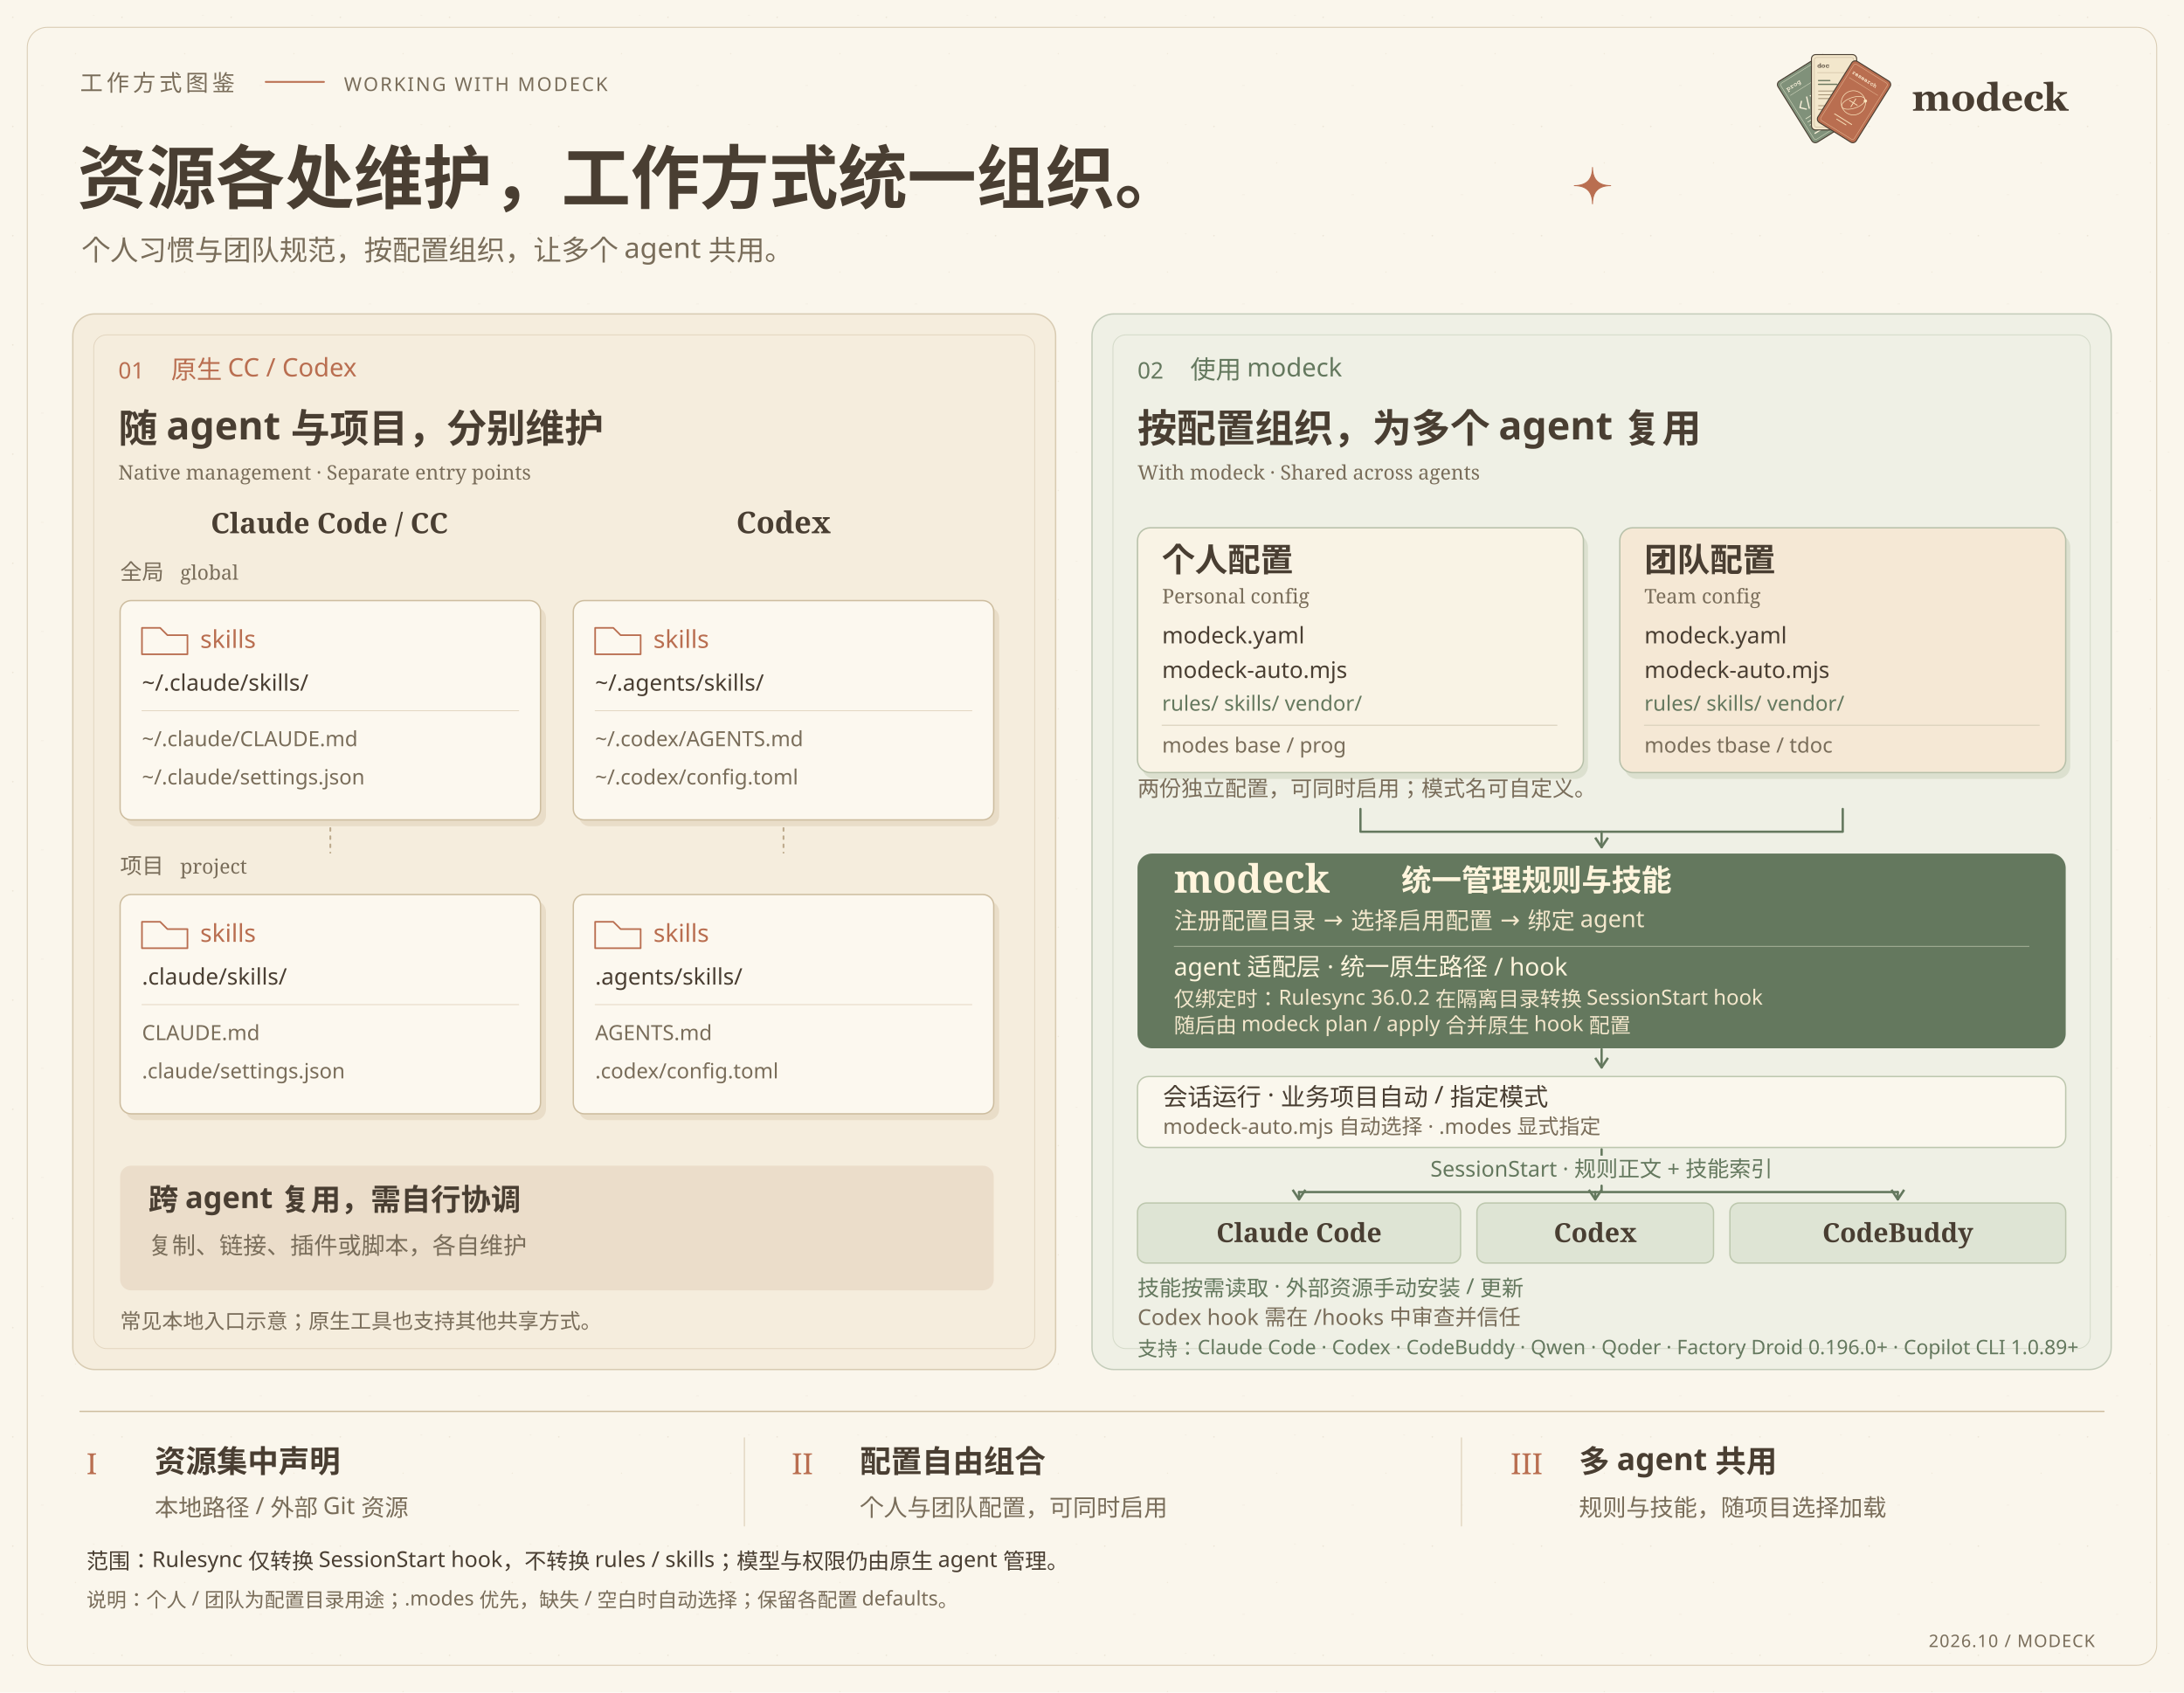
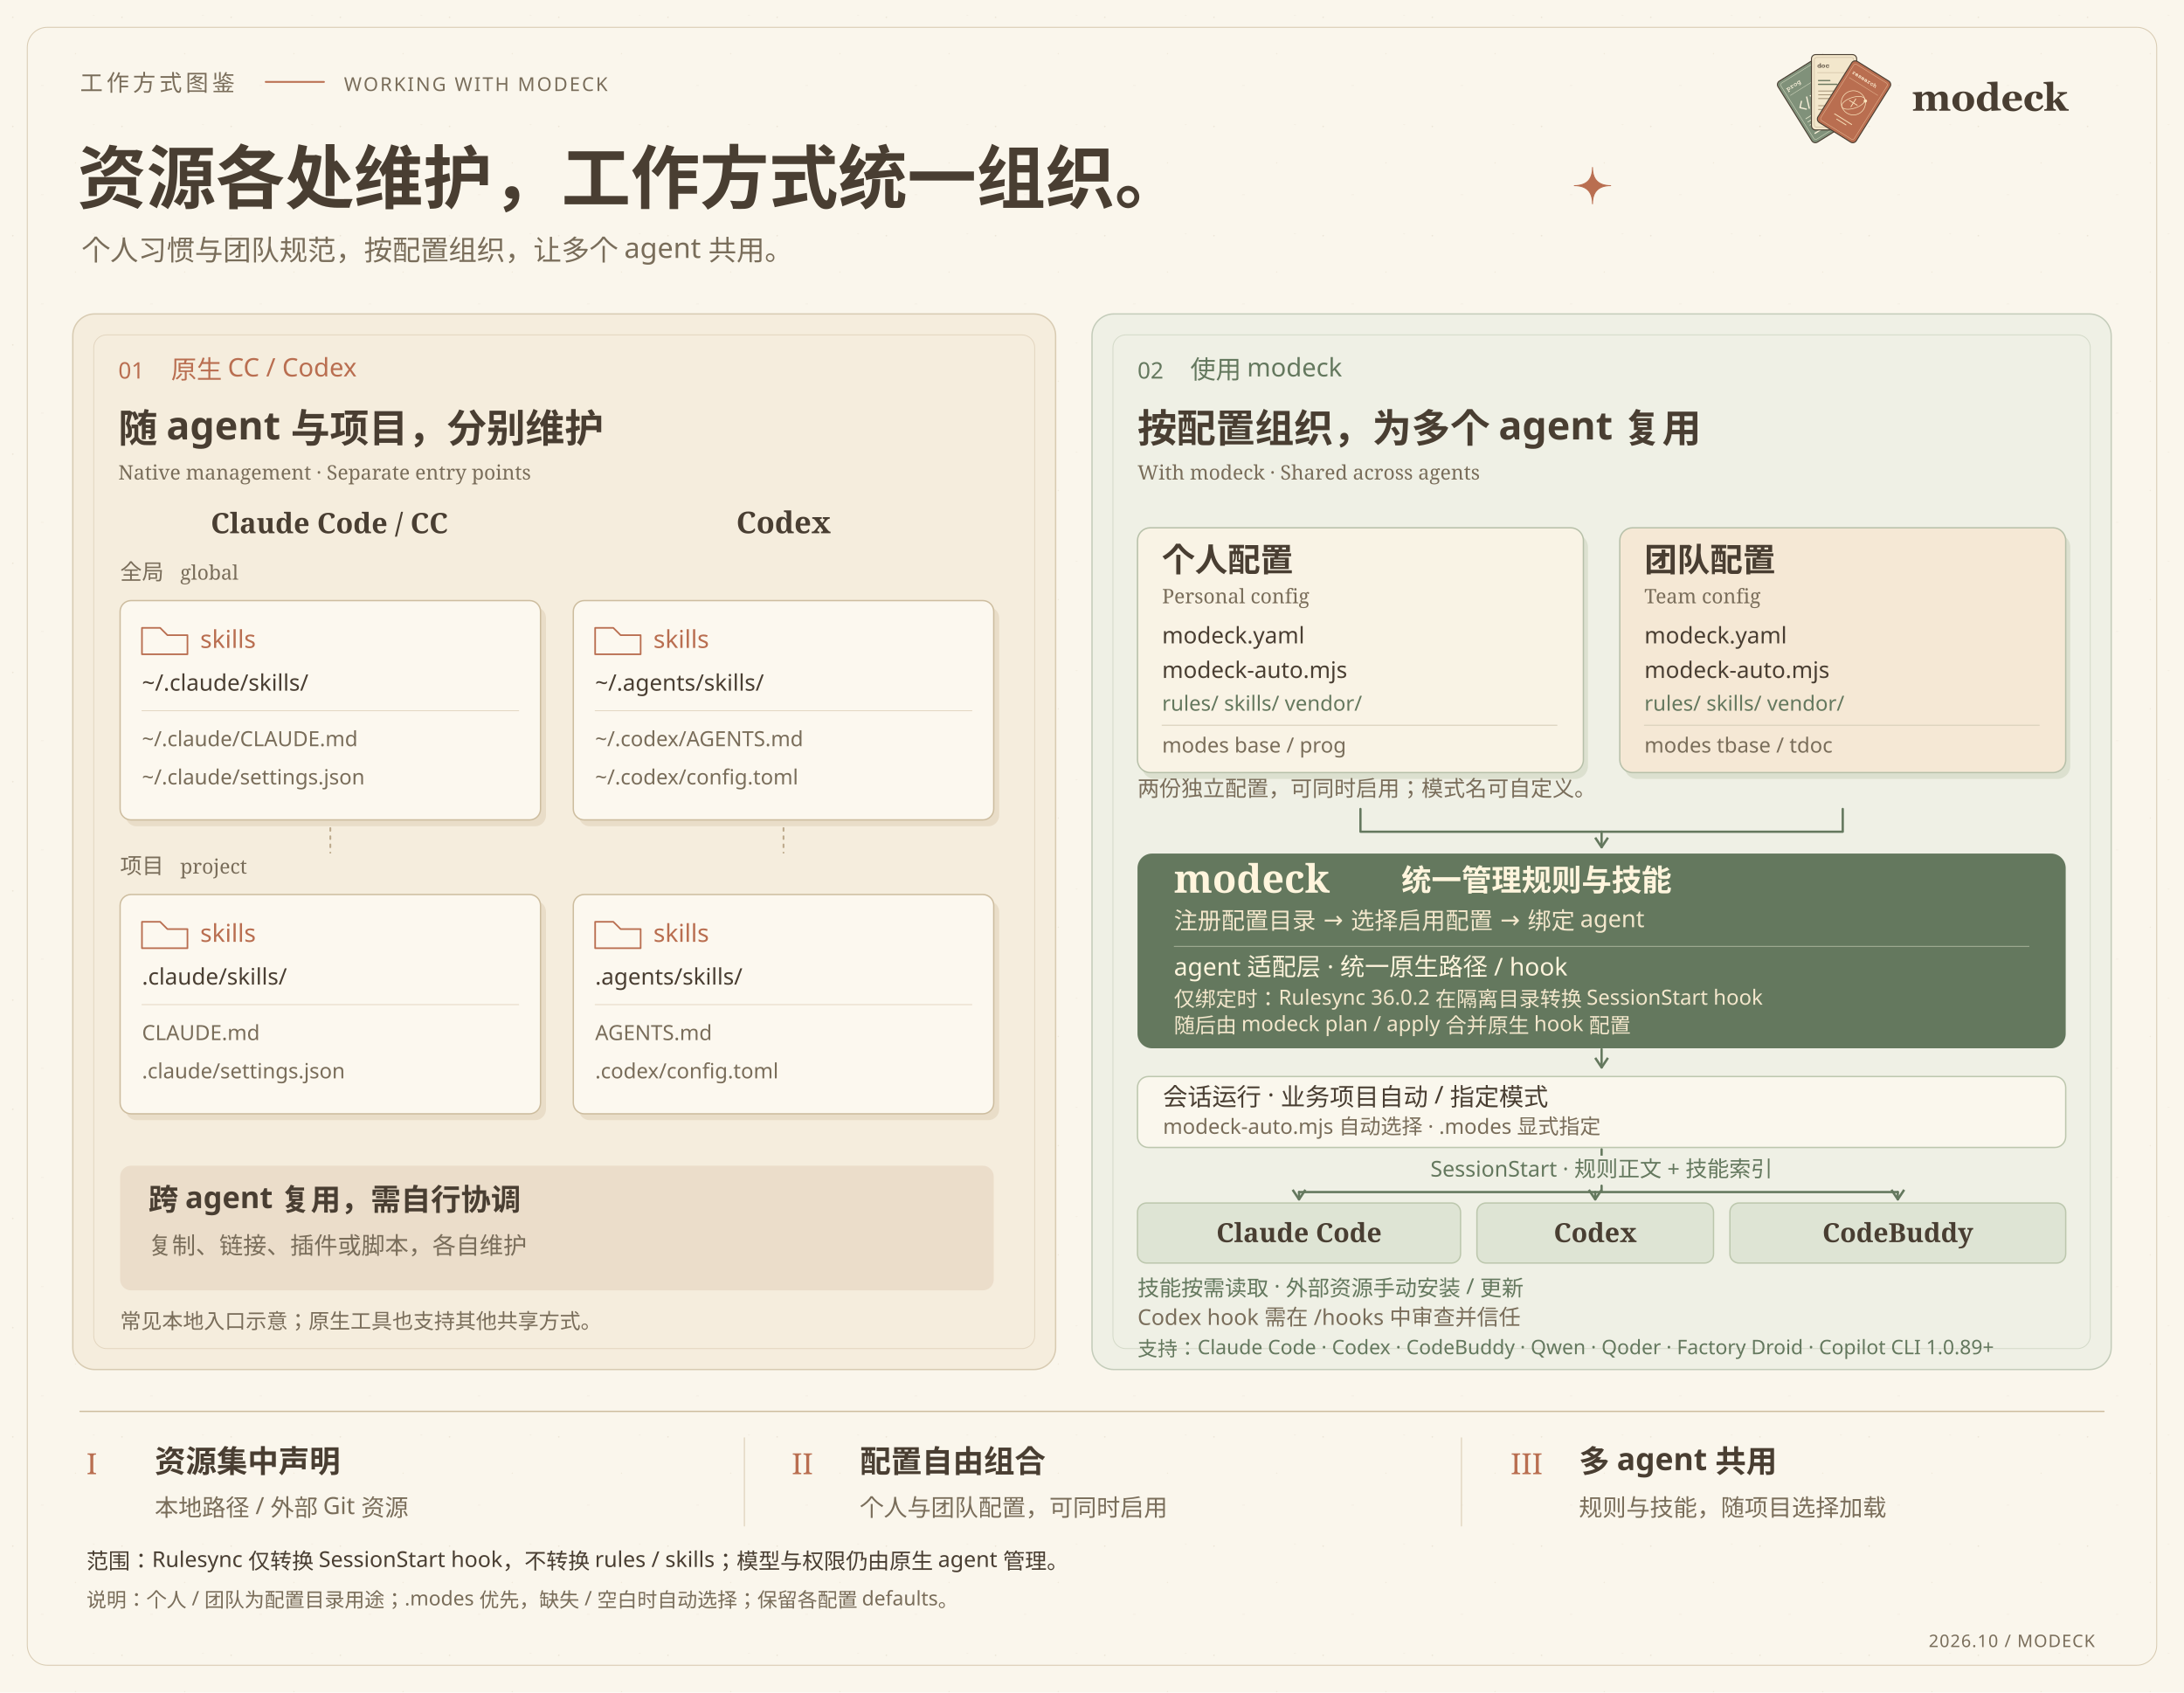
<svg xmlns="http://www.w3.org/2000/svg" width="2400" height="1860" viewBox="0 0 2400 1860" role="img" aria-labelledby="comparison-title comparison-desc">
  <defs>
    <pattern id="paper" width="120" height="120" patternUnits="userSpaceOnUse">
      <circle cx="14" cy="19" r=".9" fill="#AA9270" opacity=".16" />
      <circle cx="83" cy="59" r=".7" fill="#AA9270" opacity=".13" />
      <path d="M45 94h3M102 17h2" stroke="#AA9270" stroke-width=".6" opacity=".12" />
    </pattern>
    <marker id="arrow" viewBox="0 0 10 10" refX="8" refY="5" markerWidth="7" markerHeight="7" orient="auto-start-reverse">
      <path d="M2 1l6 4-6 4" fill="none" stroke="#64785E" stroke-width="1.5" stroke-linejoin="round" />
    </marker>
  </defs>
  <rect x="0" y="0" width="2400" height="1860" rx="0" fill="#FAF6EC" stroke="none" stroke-width="1.5" />
  <rect x="0" y="0" width="2400" height="1860" rx="0" fill="url(#paper)" stroke="none" stroke-width="1.5" />
  <rect x="30" y="30" width="2340" height="1800" rx="22" fill="none" stroke="#D8CBB2" stroke-width="1" />
  <text x="88" y="100" font-family="PingFang SC" font-size="25" font-weight="400" text-anchor="start" letter-spacing="4" fill="#796D5A">工作方式图鉴</text>
  <path d="M292 90H356" fill="none" stroke="#B96E50" stroke-width="2" stroke-linecap="round" stroke-linejoin="round" />
  <text x="378" y="100" font-family="Menlo" font-size="21" font-weight="400" text-anchor="start" letter-spacing="2" fill="#796D5A">WORKING WITH MODECK</text>
  <g id="brand-logo" fill="none" transform="translate(1940 43) scale(.46)">
    <g transform="translate(0 8)">
      <g stroke="#493E32" stroke-width="2.4" stroke-linecap="round" stroke-linejoin="round">
        <g transform="rotate(-32 164 218)">
          <rect x="110" y="42" width="108" height="172" rx="10" fill="#80917A" />
          <rect x="117" y="49" width="94" height="158" rx="5" stroke="#DDE0C6" stroke-width="1" />
          <path transform="translate(124 73)" d="M2.81 -0.88L2.81 1.74L3.77 1.74Q4.35 1.74 4.60 1.96Q4.84 2.19 4.84 2.55Q4.84 2.90 4.60 3.12Q4.35 3.34 3.77 3.34L0.94 3.34Q0.36 3.34 0.11 3.12Q-0.13 2.90 -0.13 2.55Q-0.13 2.19 0.12 1.96Q0.37 1.74 0.94 1.74L1.21 1.74L1.21 -5.49L0.94 -5.49Q0.36 -5.49 0.11 -5.71Q-0.13 -5.94 -0.13 -6.30Q-0.13 -6.65 0.11 -6.87Q0.36 -7.09 0.94 -7.09L2.81 -7.09L2.81 -6.55Q3.38 -6.93 3.98 -7.12Q4.58 -7.30 5.21 -7.30Q6.85 -7.30 8.01 -6.19Q9.16 -5.08 9.16 -3.64Q9.16 -2.05 7.80 -1.02Q6.66 -0.16 5.23 -0.16Q4.61 -0.16 4.01 -0.34Q3.41 -0.52 2.81 -0.88ZM7.56 -3.63Q7.56 -3.97 7.30 -4.49Q7.03 -5.01 6.48 -5.36Q5.93 -5.70 5.19 -5.70Q3.99 -5.70 3.29 -4.80Q2.81 -4.19 2.81 -3.62Q2.81 -2.98 3.50 -2.37Q4.18 -1.77 5.19 -1.77Q6.20 -1.77 6.88 -2.37Q7.56 -2.97 7.56 -3.63ZM14.07 -7.09L14.07 -6.09Q15.08 -6.82 15.66 -7.06Q16.24 -7.30 16.75 -7.30Q17.53 -7.30 18.27 -6.73Q18.77 -6.34 18.77 -5.93Q18.77 -5.59 18.53 -5.35Q18.29 -5.11 17.95 -5.11Q17.66 -5.11 17.33 -5.41Q17.00 -5.70 16.74 -5.70Q16.41 -5.70 15.74 -5.28Q15.07 -4.86 14.07 -4.02L14.07 -1.60L16.35 -1.60Q16.93 -1.60 17.18 -1.38Q17.42 -1.16 17.42 -0.80Q17.42 -0.45 17.18 -0.22Q16.93 -0.00 16.35 -0.00L11.52 -0.00Q10.94 -0.00 10.69 -0.22Q10.45 -0.45 10.45 -0.80Q10.45 -1.16 10.69 -1.38Q10.94 -1.60 11.52 -1.60L12.47 -1.60L12.47 -5.49L11.89 -5.49Q11.31 -5.49 11.07 -5.71Q10.82 -5.94 10.82 -6.30Q10.82 -6.65 11.07 -6.87Q11.31 -7.09 11.89 -7.09ZM28.16 -3.41Q28.16 -2.49 27.65 -1.63Q27.14 -0.77 26.13 -0.25Q25.12 0.26 24.02 0.26Q22.92 0.26 21.92 -0.25Q20.92 -0.75 20.40 -1.62Q19.88 -2.48 19.88 -3.43Q19.88 -4.39 20.41 -5.32Q20.94 -6.24 21.93 -6.77Q22.93 -7.30 24.02 -7.30Q25.11 -7.30 26.12 -6.76Q27.13 -6.22 27.65 -5.30Q28.16 -4.38 28.16 -3.41ZM26.56 -3.41Q26.56 -4.18 26.01 -4.83Q25.25 -5.70 24.02 -5.70Q22.93 -5.70 22.20 -5.01Q21.48 -4.31 21.48 -3.40Q21.48 -2.65 22.21 -2.00Q22.95 -1.34 24.02 -1.34Q25.09 -1.34 25.83 -2.00Q26.56 -2.65 26.56 -3.41ZM35.37 -6.62L35.37 -7.09L37.24 -7.09Q37.82 -7.09 38.07 -6.87Q38.31 -6.65 38.31 -6.29Q38.31 -5.94 38.07 -5.71Q37.82 -5.49 37.24 -5.49L36.97 -5.49L36.97 0.34Q36.97 1.18 36.61 1.81Q36.26 2.44 35.52 2.89Q34.79 3.34 33.87 3.34L32.05 3.34Q31.48 3.34 31.23 3.12Q30.98 2.90 30.98 2.55Q30.98 2.19 31.23 1.96Q31.48 1.74 32.05 1.74L33.82 1.74Q34.55 1.74 34.96 1.34Q35.37 0.95 35.37 0.34L35.37 -0.45Q34.84 -0.10 34.29 0.07Q33.73 0.24 33.16 0.24Q31.52 0.24 30.42 -0.85Q29.32 -1.94 29.32 -3.54Q29.32 -5.15 30.42 -6.24Q31.52 -7.33 33.16 -7.33Q33.77 -7.33 34.32 -7.15Q34.87 -6.98 35.37 -6.62ZM35.36 -3.55Q35.36 -4.43 34.71 -5.08Q34.05 -5.73 33.14 -5.73Q32.23 -5.73 31.57 -5.08Q30.92 -4.43 30.92 -3.55Q30.92 -2.66 31.57 -2.01Q32.23 -1.37 33.14 -1.37Q34.05 -1.37 34.71 -2.01Q35.36 -2.66 35.36 -3.55Z" fill="#FAF1DB" stroke="none" />
          <path d="M124 85H204" stroke="#DDE0C6" stroke-width="1" />
          <path d="M139 111L128 122L139 133M155 109L146 135M164 111L175 122L164 133" stroke="#FAF1DB" stroke-width="3" />
          <path d="M126 152H167M126 161H181M126 170H154" stroke="#DDE0C6" stroke-width="2" />
          <path d="M126 193H145" stroke="#FAF1DB" stroke-width="3" />
        </g>
        <g>
          <rect x="110" y="29" width="108" height="180" rx="10" fill="#F3E7CC" />
          <rect x="117" y="36" width="94" height="166" rx="5" stroke="#BDAC8E" stroke-width="1" />
          <path transform="translate(124 60)" d="M8.48 -10.13L8.48 -1.60L8.75 -1.60Q9.32 -1.60 9.57 -1.38Q9.82 -1.16 9.82 -0.80Q9.82 -0.45 9.57 -0.22Q9.33 -0.00 8.75 -0.00L6.88 -0.00L6.88 -0.39Q6.33 -0.07 5.73 0.09Q5.13 0.26 4.49 0.26Q2.69 0.26 1.59 -0.79Q0.48 -1.83 0.48 -3.38Q0.48 -5.01 1.64 -6.16Q2.80 -7.30 4.46 -7.30Q5.09 -7.30 5.69 -7.11Q6.29 -6.92 6.88 -6.54L6.88 -8.53L6.60 -8.53Q6.02 -8.53 5.78 -8.75Q5.53 -8.98 5.53 -9.33Q5.53 -9.69 5.78 -9.91Q6.02 -10.13 6.60 -10.13ZM6.88 -3.34Q6.88 -4.33 6.18 -5.02Q5.48 -5.70 4.48 -5.70Q3.48 -5.70 2.78 -5.02Q2.09 -4.33 2.09 -3.36Q2.09 -2.48 2.71 -1.91Q3.34 -1.34 4.48 -1.34Q5.61 -1.34 6.24 -1.91Q6.88 -2.48 6.88 -3.34ZM18.56 -3.41Q18.56 -2.49 18.05 -1.63Q17.54 -0.77 16.53 -0.25Q15.52 0.26 14.41 0.26Q13.32 0.26 12.32 -0.25Q11.32 -0.75 10.80 -1.62Q10.27 -2.48 10.27 -3.43Q10.27 -4.39 10.80 -5.32Q11.34 -6.24 12.33 -6.77Q13.33 -7.30 14.41 -7.30Q15.51 -7.30 16.52 -6.76Q17.53 -6.22 18.05 -5.30Q18.56 -4.38 18.56 -3.41ZM16.96 -3.41Q16.96 -4.18 16.41 -4.83Q15.65 -5.70 14.41 -5.70Q13.33 -5.70 12.60 -5.01Q11.88 -4.31 11.88 -3.40Q11.88 -2.65 12.61 -2.00Q13.34 -1.34 14.41 -1.34Q15.49 -1.34 16.23 -2.00Q16.96 -2.65 16.96 -3.41ZM26.50 -6.80Q26.79 -7.08 27.09 -7.08Q27.44 -7.08 27.66 -6.83Q27.88 -6.59 27.88 -6.02L27.88 -4.98Q27.88 -4.41 27.66 -4.16Q27.44 -3.92 27.08 -3.92Q26.75 -3.92 26.52 -4.11Q26.36 -4.25 26.27 -4.68Q26.17 -5.12 25.81 -5.33Q25.18 -5.70 24.20 -5.70Q23.06 -5.70 22.38 -5.04Q21.70 -4.38 21.70 -3.36Q21.70 -2.42 22.35 -1.88Q23.01 -1.34 24.53 -1.34Q25.53 -1.34 26.16 -1.54Q26.54 -1.66 26.88 -1.96Q27.21 -2.27 27.48 -2.27Q27.81 -2.27 28.05 -2.02Q28.29 -1.78 28.29 -1.45Q28.29 -0.92 27.56 -0.45Q26.48 0.27 24.41 0.27Q22.54 0.27 21.50 -0.51Q20.09 -1.55 20.09 -3.35Q20.09 -5.06 21.23 -6.18Q22.38 -7.30 24.21 -7.30Q24.88 -7.30 25.45 -7.18Q26.02 -7.05 26.50 -6.80Z" fill="#493E32" stroke="none" />
          <path d="M124 72H204" stroke="#BDAC8E" stroke-width="1" />
          <path d="M127 91H154M127 100H171" stroke="#6C785E" stroke-width="3" />
          <path d="M127 116H191M127 125H191M127 134H177M127 151H191M127 160H183" stroke="#A18F72" stroke-width="2" />
          <path d="M127 184H145" stroke="#B86F50" stroke-width="3" />
        </g>
        <g transform="rotate(32 164 218)">
          <rect x="110" y="42" width="108" height="172" rx="10" fill="#B96E50" />
          <rect x="117" y="49" width="94" height="158" rx="5" stroke="#E9BB96" stroke-width="1" />
          <path transform="translate(123 73)" d="M3.91 -6.21L3.91 -5.33Q4.79 -5.97 5.30 -6.18Q5.81 -6.39 6.25 -6.39Q6.94 -6.39 7.58 -5.89Q8.02 -5.54 8.02 -5.19Q8.02 -4.89 7.81 -4.68Q7.60 -4.47 7.31 -4.47Q7.05 -4.47 6.76 -4.73Q6.47 -4.99 6.25 -4.99Q5.95 -4.99 5.37 -4.62Q4.79 -4.25 3.91 -3.51L3.91 -1.40L5.91 -1.40Q6.41 -1.40 6.63 -1.21Q6.84 -1.01 6.84 -0.70Q6.84 -0.39 6.63 -0.19Q6.41 -0.00 5.91 -0.00L1.67 -0.00Q1.17 -0.00 0.95 -0.19Q0.74 -0.39 0.74 -0.70Q0.74 -1.01 0.95 -1.21Q1.17 -1.40 1.67 -1.40L2.51 -1.40L2.51 -4.81L2.00 -4.81Q1.50 -4.81 1.28 -5.00Q1.07 -5.20 1.07 -5.51Q1.07 -5.82 1.28 -6.01Q1.50 -6.21 2.00 -6.21ZM16.12 -2.39L10.37 -2.39Q10.59 -1.85 11.15 -1.51Q11.70 -1.18 12.65 -1.18Q13.43 -1.18 14.72 -1.51Q15.26 -1.65 15.46 -1.65Q15.74 -1.65 15.93 -1.45Q16.13 -1.25 16.13 -0.95Q16.13 -0.68 15.92 -0.49Q15.65 -0.23 14.59 -0.00Q13.53 0.23 12.55 0.23Q10.87 0.23 9.86 -0.72Q8.85 -1.67 8.85 -3.06Q8.85 -4.54 9.94 -5.47Q11.03 -6.39 12.46 -6.39Q13.31 -6.39 14.02 -6.09Q14.74 -5.79 15.09 -5.44Q15.58 -4.94 15.90 -4.19Q16.12 -3.67 16.12 -2.99ZM14.57 -3.79Q14.25 -4.40 13.73 -4.69Q13.21 -4.99 12.49 -4.99Q11.78 -4.99 11.26 -4.69Q10.74 -4.40 10.41 -3.79ZM22.52 -4.57Q22.18 -4.78 21.80 -4.88Q21.42 -4.99 21.01 -4.99Q20.20 -4.99 19.72 -4.72Q19.51 -4.61 19.51 -4.47Q19.51 -4.31 19.80 -4.16Q20.02 -4.05 20.77 -3.95Q22.17 -3.76 22.72 -3.57Q23.43 -3.32 23.82 -2.82Q24.21 -2.32 24.21 -1.76Q24.21 -1.01 23.55 -0.51Q22.60 0.23 21.08 0.23Q20.47 0.23 19.96 0.12Q19.44 0.01 19.01 -0.19Q18.91 -0.10 18.79 -0.05Q18.68 -0.01 18.55 -0.01Q18.22 -0.01 18.03 -0.22Q17.83 -0.44 17.83 -0.94L17.83 -1.42Q17.83 -1.92 18.03 -2.14Q18.22 -2.35 18.54 -2.35Q18.79 -2.35 18.96 -2.21Q19.13 -2.07 19.23 -1.73Q19.55 -1.46 20.00 -1.32Q20.45 -1.18 21.04 -1.18Q22.00 -1.18 22.54 -1.48Q22.79 -1.63 22.79 -1.79Q22.79 -2.06 22.43 -2.24Q22.07 -2.42 20.93 -2.54Q19.24 -2.72 18.68 -3.23Q18.11 -3.73 18.11 -4.46Q18.11 -5.21 18.74 -5.71Q19.61 -6.39 21.00 -6.39Q21.49 -6.39 21.93 -6.30Q22.38 -6.21 22.79 -6.02Q22.92 -6.11 23.03 -6.16Q23.15 -6.21 23.24 -6.21Q23.53 -6.21 23.72 -5.99Q23.91 -5.78 23.91 -5.27L23.91 -4.93Q23.91 -4.47 23.80 -4.31Q23.58 -3.99 23.21 -3.99Q22.96 -3.99 22.76 -4.15Q22.57 -4.31 22.52 -4.57ZM32.92 -2.39L27.17 -2.39Q27.39 -1.85 27.95 -1.51Q28.51 -1.18 29.46 -1.18Q30.24 -1.18 31.53 -1.51Q32.06 -1.65 32.27 -1.65Q32.55 -1.65 32.74 -1.45Q32.93 -1.25 32.93 -0.95Q32.93 -0.68 32.72 -0.49Q32.45 -0.23 31.39 -0.00Q30.33 0.23 29.35 0.23Q27.67 0.23 26.66 -0.72Q25.66 -1.67 25.66 -3.06Q25.66 -4.54 26.75 -5.47Q27.84 -6.39 29.26 -6.39Q30.11 -6.39 30.83 -6.09Q31.54 -5.79 31.89 -5.44Q32.38 -4.94 32.70 -4.19Q32.92 -3.67 32.92 -2.99ZM31.37 -3.79Q31.05 -4.40 30.53 -4.69Q30.01 -4.99 29.29 -4.99Q28.58 -4.99 28.06 -4.69Q27.54 -4.40 27.21 -3.79ZM39.07 -0.00L39.07 -0.33Q38.54 -0.05 37.91 0.09Q37.27 0.23 36.75 0.23Q35.62 0.23 34.92 -0.37Q34.21 -0.96 34.21 -1.69Q34.21 -2.57 35.11 -3.33Q36.01 -4.08 37.60 -4.08Q38.23 -4.08 39.07 -3.94L39.07 -4.28Q39.07 -4.59 38.80 -4.79Q38.53 -4.99 37.77 -4.99Q37.15 -4.99 36.16 -4.74Q35.79 -4.66 35.58 -4.66Q35.30 -4.66 35.11 -4.86Q34.91 -5.06 34.91 -5.37Q34.91 -5.55 34.98 -5.68Q35.05 -5.81 35.17 -5.89Q35.29 -5.97 35.68 -6.08Q36.20 -6.22 36.74 -6.31Q37.28 -6.39 37.72 -6.39Q39.03 -6.39 39.75 -5.83Q40.47 -5.26 40.47 -4.29L40.47 -1.40L40.71 -1.40Q41.21 -1.40 41.43 -1.21Q41.64 -1.01 41.64 -0.70Q41.64 -0.39 41.43 -0.19Q41.21 -0.00 40.71 -0.00ZM39.07 -2.51Q38.23 -2.67 37.52 -2.67Q36.66 -2.67 36.05 -2.26Q35.66 -1.99 35.66 -1.72Q35.66 -1.52 35.85 -1.39Q36.19 -1.17 36.78 -1.17Q37.29 -1.17 37.93 -1.37Q38.57 -1.57 39.07 -1.91ZM45.92 -6.21L45.92 -5.33Q46.80 -5.97 47.31 -6.18Q47.82 -6.39 48.26 -6.39Q48.95 -6.39 49.59 -5.89Q50.03 -5.54 50.03 -5.19Q50.03 -4.89 49.82 -4.68Q49.61 -4.47 49.31 -4.47Q49.05 -4.47 48.77 -4.73Q48.48 -4.99 48.25 -4.99Q47.96 -4.99 47.38 -4.62Q46.79 -4.25 45.92 -3.51L45.92 -1.40L47.91 -1.40Q48.42 -1.40 48.63 -1.21Q48.85 -1.01 48.85 -0.70Q48.85 -0.39 48.63 -0.19Q48.42 -0.00 47.91 -0.00L43.68 -0.00Q43.18 -0.00 42.96 -0.19Q42.75 -0.39 42.75 -0.70Q42.75 -1.01 42.96 -1.21Q43.18 -1.40 43.68 -1.40L44.52 -1.40L44.52 -4.81L44.01 -4.81Q43.50 -4.81 43.29 -5.00Q43.07 -5.20 43.07 -5.51Q43.07 -5.82 43.29 -6.01Q43.50 -6.21 44.01 -6.21ZM56.79 -5.95Q57.05 -6.19 57.31 -6.19Q57.61 -6.19 57.81 -5.98Q58.00 -5.76 58.00 -5.26L58.00 -4.36Q58.00 -3.86 57.81 -3.64Q57.61 -3.43 57.30 -3.43Q57.01 -3.43 56.81 -3.60Q56.67 -3.72 56.59 -4.10Q56.51 -4.48 56.19 -4.66Q55.64 -4.99 54.78 -4.99Q53.79 -4.99 53.19 -4.41Q52.59 -3.83 52.59 -2.94Q52.59 -2.12 53.16 -1.64Q53.74 -1.17 55.07 -1.17Q55.95 -1.17 56.50 -1.35Q56.83 -1.46 57.12 -1.72Q57.42 -1.98 57.65 -1.98Q57.94 -1.98 58.15 -1.77Q58.36 -1.56 58.36 -1.27Q58.36 -0.81 57.72 -0.39Q56.78 0.23 54.96 0.23Q53.33 0.23 52.42 -0.44Q51.19 -1.35 51.19 -2.93Q51.19 -4.43 52.19 -5.41Q53.18 -6.39 54.79 -6.39Q55.37 -6.39 55.87 -6.28Q56.37 -6.17 56.79 -5.95ZM61.56 -8.87L61.56 -5.88Q62.00 -6.14 62.45 -6.27Q62.90 -6.39 63.36 -6.39Q64.08 -6.39 64.65 -6.15Q65.21 -5.90 65.59 -5.37Q65.96 -4.84 65.96 -4.03L65.96 -1.40Q66.49 -1.40 66.66 -1.30Q66.99 -1.09 66.99 -0.70Q66.99 -0.39 66.77 -0.19Q66.56 -0.00 66.06 -0.00L64.46 -0.00Q63.96 -0.00 63.74 -0.19Q63.53 -0.39 63.53 -0.70Q63.53 -1.09 63.85 -1.30Q64.03 -1.41 64.55 -1.40L64.55 -3.94Q64.55 -4.48 64.31 -4.70Q63.98 -4.99 63.36 -4.99Q62.89 -4.99 62.53 -4.81Q62.17 -4.63 61.56 -4.03L61.56 -1.40Q62.10 -1.40 62.26 -1.30Q62.60 -1.09 62.60 -0.70Q62.60 -0.39 62.38 -0.19Q62.17 -0.00 61.66 -0.00L60.07 -0.00Q59.56 -0.00 59.35 -0.19Q59.13 -0.39 59.13 -0.70Q59.13 -1.09 59.47 -1.30Q59.63 -1.41 60.16 -1.40L60.16 -7.46L59.92 -7.46Q59.42 -7.46 59.20 -7.66Q58.99 -7.85 58.99 -8.17Q58.99 -8.48 59.20 -8.67Q59.42 -8.87 59.92 -8.87Z" fill="#FFF0D4" stroke="none" />
          <path d="M124 85H204" stroke="#E9BB96" stroke-width="1" />
          <circle cx="164" cy="131" r="29" stroke="#F9E4BC" stroke-width="1.5" />
          <ellipse cx="164" cy="131" rx="13" ry="29" transform="rotate(40 164 131)" stroke="#F9E4BC" stroke-width="1.5" />
          <path d="M153 131H175M164 120V142" stroke="#F9E4BC" stroke-width="2" />
          <circle cx="186" cy="112" r="4" fill="#F9E4BC" stroke="none" />
          <path d="M140 177H188M151 185H177" stroke="#F9E4BC" stroke-width="2" />
        </g>
      </g>
    </g>
    <path transform="translate(350 171)" d="M91.87 -0.00L65.09 -0.00L65.09 -3.28Q66.08 -3.41 67.16 -3.50Q68.24 -3.59 68.96 -3.95Q69.94 -4.40 70.21 -5.46Q70.48 -6.51 70.48 -8.18L70.48 -29.15Q70.48 -33.78 68.84 -36.09Q67.20 -38.41 64.15 -38.41Q62.22 -38.41 60.71 -37.80Q59.21 -37.20 57.95 -36.30Q56.65 -35.35 55.93 -34.41Q55.21 -33.47 54.71 -32.79L54.71 -8.67Q54.71 -7.05 55.10 -6.04Q55.48 -5.03 56.51 -4.45Q57.23 -4.04 58.15 -3.73Q59.07 -3.41 60.11 -3.28L60.11 -0.00L34.46 -0.00L34.46 -3.28Q35.31 -3.37 36.52 -3.50Q37.73 -3.64 38.32 -3.95Q39.26 -4.45 39.55 -5.39Q39.85 -6.33 39.85 -8.18L39.85 -29.15Q39.85 -33.78 38.21 -36.09Q36.57 -38.41 33.51 -38.41Q31.58 -38.41 30.08 -37.80Q28.57 -37.20 27.31 -36.30Q26.01 -35.35 25.29 -34.41Q24.57 -33.47 24.08 -32.79L24.08 -8.67Q24.08 -7.10 24.48 -6.06Q24.89 -5.03 25.92 -4.45Q26.64 -4.04 27.56 -3.73Q28.48 -3.41 29.51 -3.28L29.51 -0.00L2.61 -0.00L2.61 -3.28Q3.77 -3.37 4.90 -3.50Q6.02 -3.64 6.83 -3.95Q8.27 -4.49 8.80 -5.50Q9.34 -6.51 9.34 -8.18L9.34 -34.32Q9.34 -35.76 8.58 -37.13Q7.82 -38.50 6.74 -39.26Q5.93 -39.80 4.69 -40.16Q3.46 -40.52 1.98 -40.65L1.98 -43.93L23.40 -45.10L24.08 -44.43L24.08 -38.09L24.26 -38.09Q25.52 -39.22 27.25 -40.77Q28.97 -42.32 30.50 -43.26Q32.16 -44.34 34.77 -45.06Q37.38 -45.78 40.47 -45.78Q45.60 -45.78 49.03 -43.55Q52.47 -41.33 53.91 -37.64L54.31 -37.64Q55.61 -38.86 57.50 -40.50Q59.39 -42.14 60.96 -43.12Q62.71 -44.25 65.43 -45.01Q68.15 -45.78 71.25 -45.78Q78.03 -45.78 81.69 -41.78Q85.35 -37.78 85.35 -30.41L85.35 -8.58Q85.35 -6.92 85.85 -5.91Q86.34 -4.90 87.64 -4.36Q88.36 -4.04 89.42 -3.73Q90.47 -3.41 91.87 -3.28ZM141.91 -39.26Q145.23 -36.16 146.98 -31.85Q148.74 -27.54 148.74 -22.51Q148.74 -17.52 147.01 -13.09Q145.28 -8.67 141.95 -5.53Q138.40 -2.16 133.49 -0.36Q128.57 1.44 122.23 1.44Q116.75 1.44 112.15 -0.13Q107.54 -1.71 103.99 -4.85Q100.58 -7.86 98.60 -12.29Q96.63 -16.71 96.63 -22.19Q96.63 -27.58 98.36 -31.78Q100.09 -35.98 103.54 -39.26Q106.87 -42.41 111.74 -44.14Q116.62 -45.87 122.64 -45.87Q128.93 -45.87 133.71 -44.14Q138.49 -42.41 141.91 -39.26ZM130.41 -8.13Q131.40 -10.65 131.87 -14.24Q132.34 -17.83 132.34 -22.60Q132.34 -25.74 131.89 -29.78Q131.44 -33.83 130.54 -36.16Q129.46 -38.99 127.56 -40.61Q125.65 -42.23 122.73 -42.23Q119.54 -42.23 117.63 -40.47Q115.72 -38.72 114.69 -35.94Q113.74 -33.38 113.38 -29.94Q113.02 -26.50 113.02 -22.78Q113.02 -17.88 113.34 -14.67Q113.65 -11.46 114.87 -8.22Q115.90 -5.44 117.83 -3.82Q119.76 -2.20 122.73 -2.20Q125.42 -2.20 127.35 -3.71Q129.29 -5.21 130.41 -8.13ZM212.62 -0.94L190.47 0.36L189.79 -0.27L189.79 -4.40L189.48 -4.49Q187.28 -2.11 183.53 -0.34Q179.78 1.44 175.96 1.44Q166.88 1.44 161.00 -5.30Q155.12 -12.04 155.12 -22.73Q155.12 -32.21 161.70 -38.99Q168.28 -45.78 177.62 -45.78Q181.30 -45.78 184.54 -44.94Q187.77 -44.11 189.71 -42.99L189.71 -57.68Q189.71 -59.34 189.03 -60.80Q188.36 -62.26 187.23 -63.07Q185.84 -64.06 183.75 -64.49Q181.66 -64.91 179.55 -65.09L179.55 -68.37L203.81 -69.54L204.48 -68.82L204.48 -9.93Q204.48 -8.22 205.05 -7.05Q205.61 -5.88 206.87 -5.21Q207.81 -4.72 209.63 -4.49Q211.45 -4.27 212.62 -4.22ZM189.71 -8.94L189.71 -34.32Q189.39 -35.35 188.83 -36.61Q188.27 -37.87 187.28 -38.99Q186.38 -39.94 184.88 -40.65Q183.37 -41.37 181.48 -41.37Q176.99 -41.37 174.12 -36.30Q171.24 -31.22 171.24 -21.97Q171.24 -18.33 171.76 -15.43Q172.28 -12.53 173.58 -10.15Q174.88 -7.77 176.92 -6.42Q178.97 -5.08 181.84 -5.08Q184.58 -5.08 186.38 -6.13Q188.18 -7.19 189.71 -8.94ZM263.83 -10.74Q262.25 -8.18 260.03 -5.91Q257.81 -3.64 254.98 -2.02Q251.97 -0.31 248.89 0.56Q245.81 1.44 241.81 1.44Q235.17 1.44 230.34 -0.45Q225.51 -2.34 222.36 -5.53Q219.22 -8.71 217.67 -13.05Q216.12 -17.38 216.12 -22.46Q216.12 -27.04 217.80 -31.24Q219.49 -35.44 222.59 -38.72Q225.64 -41.91 230.29 -43.89Q234.94 -45.87 240.69 -45.87Q246.98 -45.87 251.02 -44.34Q255.07 -42.81 257.72 -40.12Q260.28 -37.55 261.45 -34.07Q262.61 -30.59 262.61 -26.77L262.61 -23.85L232.25 -23.85Q232.25 -14.64 235.79 -9.84Q239.34 -5.03 247.07 -5.03Q251.29 -5.03 254.66 -7.34Q258.03 -9.66 260.41 -13.21ZM246.67 -27.81Q246.67 -30.50 246.40 -33.33Q246.13 -36.16 245.45 -37.96Q244.69 -40.07 243.36 -41.15Q242.04 -42.23 240.02 -42.23Q236.56 -42.23 234.49 -38.72Q232.43 -35.22 232.25 -27.63ZM293.79 1.44Q287.54 1.44 282.76 -0.38Q277.98 -2.20 274.88 -5.35Q271.78 -8.54 270.25 -12.89Q268.72 -17.25 268.72 -22.37Q268.72 -27.04 270.59 -31.27Q272.45 -35.49 275.64 -38.68Q278.92 -41.96 283.79 -43.91Q288.67 -45.87 294.55 -45.87Q302.82 -45.87 307.62 -42.74Q312.43 -39.62 312.43 -34.32Q312.43 -31.09 310.72 -29.11Q309.02 -27.13 304.84 -27.13Q301.47 -27.13 299.20 -28.75Q296.93 -30.37 296.93 -32.97Q296.93 -35.17 297.65 -37.33Q298.37 -39.49 298.51 -40.61Q298.01 -41.42 297.25 -41.84Q296.48 -42.27 294.87 -42.27Q292.85 -42.27 291.18 -41.33Q289.52 -40.38 288.08 -38.00Q286.69 -35.76 285.86 -31.98Q285.03 -28.21 285.03 -22.91Q285.03 -14.91 288.78 -10.02Q292.53 -5.12 297.74 -5.12Q302.73 -5.12 305.67 -7.34Q308.61 -9.57 310.90 -13.66L314.27 -11.32Q312.88 -8.58 310.95 -6.31Q309.02 -4.04 306.32 -2.29Q303.49 -0.45 300.57 0.49Q297.65 1.44 293.79 1.44ZM374.65 -0.00L353.49 -0.00Q349.58 -6.87 346.35 -11.66Q343.11 -16.44 340.24 -20.53L337.54 -18.24L337.54 -8.45Q337.54 -6.83 338.01 -5.79Q338.49 -4.76 339.83 -4.27Q340.64 -3.91 341.72 -3.64Q342.80 -3.37 343.88 -3.28L343.88 -0.00L316.07 -0.00L316.07 -3.28Q317.19 -3.37 318.32 -3.53Q319.44 -3.68 320.29 -3.95Q321.73 -4.45 322.25 -5.48Q322.76 -6.51 322.76 -8.18L322.76 -58.26Q322.76 -59.75 322.11 -61.34Q321.46 -62.94 320.20 -63.74Q319.35 -64.28 317.64 -64.64Q315.94 -65.00 314.54 -65.09L314.54 -68.37L336.87 -69.54L337.54 -68.82L337.54 -22.46Q340.87 -25.43 345.02 -29.33Q349.18 -33.24 351.69 -35.80Q353.18 -37.33 353.33 -38.12Q353.49 -38.90 353.49 -39.08Q353.49 -39.89 352.08 -40.43Q350.66 -40.97 347.83 -41.37L347.83 -44.56L370.65 -44.56L370.65 -41.46Q366.16 -40.21 363.80 -39.10Q361.44 -38.00 358.66 -36.16Q356.81 -34.95 355.08 -33.62Q353.36 -32.30 351.11 -30.32Q355.51 -23.94 359.24 -18.51Q362.97 -13.07 367.06 -7.01Q368.45 -4.90 370.52 -4.18Q372.58 -3.46 374.65 -3.28Z" fill="#493E32" />
  </g>
  <text x="85" y="223" font-family="Songti SC" font-size="76" font-weight="600" text-anchor="start" letter-spacing="0" fill="#493E32">资源各处维护，工作方式统一组织。</text>
  <text x="90" y="286" font-family="PingFang SC" font-size="31" font-weight="400" text-anchor="start" letter-spacing="0" fill="#796D5A">个人习惯与团队规范，按配置组织，让多个 agent 共用。</text>
  <path d="M1730 204Q1750 204 1750 184Q1750 204 1770 204Q1750 204 1750 224Q1750 204 1730 204" fill="#B96E50" stroke="#B96E50" stroke-width="1" stroke-linecap="round" stroke-linejoin="round" />
  <rect x="80" y="345" width="1080" height="1160" rx="24" fill="#F5EDDD" stroke="#D8CBB2" stroke-width="1.5" />
  <rect x="1200" y="345" width="1120" height="1160" rx="24" fill="#EFF0E5" stroke="#C4CCBA" stroke-width="1.5" />
  <rect x="103" y="368" width="1034" height="1114" rx="14" fill="none" stroke="#E3D6C0" stroke-width="1" />
  <rect x="1223" y="368" width="1074" height="1114" rx="14" fill="none" stroke="#D4DAC9" stroke-width="1" />
  <text x="130" y="416" font-family="Menlo" font-size="25" font-weight="400" text-anchor="start" letter-spacing="0" fill="#B96E50">01</text>
  <text x="188" y="416" font-family="PingFang SC" font-size="28" font-weight="500" text-anchor="start" letter-spacing="0" fill="#B96E50">原生 CC / Codex</text>
  <text x="130" y="486" font-family="Songti SC" font-size="43" font-weight="600" text-anchor="start" letter-spacing="0" fill="#493E32">随 agent 与项目，分别维护</text>
  <text x="130" y="527" font-family="Georgia" font-size="22" font-weight="400" text-anchor="start" letter-spacing="0" fill="#796D5A">Native management · Separate entry points</text>
  <text x="1250" y="416" font-family="Menlo" font-size="25" font-weight="400" text-anchor="start" letter-spacing="0" fill="#64785E">02</text>
  <text x="1308" y="416" font-family="PingFang SC" font-size="28" font-weight="500" text-anchor="start" letter-spacing="0" fill="#64785E">使用 modeck</text>
  <text x="1250" y="486" font-family="Songti SC" font-size="43" font-weight="600" text-anchor="start" letter-spacing="0" fill="#493E32">按配置组织，为多个 agent 复用</text>
  <text x="1250" y="527" font-family="Georgia" font-size="22" font-weight="400" text-anchor="start" letter-spacing="0" fill="#796D5A">With modeck · Shared across agents</text>
  <text x="362" y="586" font-family="Georgia" font-size="31" font-weight="700" text-anchor="middle" letter-spacing="0" fill="#493E32">Claude Code / CC</text>
  <text x="861" y="586" font-family="Georgia" font-size="33" font-weight="700" text-anchor="middle" letter-spacing="0" fill="#493E32">Codex</text>
  <text x="132" y="637" font-family="PingFang SC" font-size="24" font-weight="500" text-anchor="start" letter-spacing="0" fill="#796D5A">全局</text>
  <text x="198" y="637" font-family="Georgia" font-size="22" font-weight="400" text-anchor="start" letter-spacing="0" fill="#796D5A">global</text>
  <text x="132" y="960" font-family="PingFang SC" font-size="24" font-weight="500" text-anchor="start" letter-spacing="0" fill="#796D5A">项目</text>
  <text x="198" y="960" font-family="Georgia" font-size="22" font-weight="400" text-anchor="start" letter-spacing="0" fill="#796D5A">project</text>
  <rect x="138" y="667" width="462" height="241" rx="12" fill="#E9DDC8" stroke="none" stroke-width="1.5" />
  <rect x="132" y="660" width="462" height="241" rx="12" fill="#FCF8EF" stroke="#CDBD9F" stroke-width="1.5" />
  <path d="M156 690h20l8 8h22v21h-50z" fill="none" stroke="#B96E50" stroke-width="1.8" stroke-linecap="round" stroke-linejoin="round" />
  <text x="220" y="712" font-family="Menlo" font-size="27" font-weight="400" text-anchor="start" letter-spacing="0" fill="#B96E50">skills</text>
  <text x="156" y="759" font-family="Menlo" font-size="25" font-weight="400" text-anchor="start" letter-spacing="0" fill="#493E32">~/.claude/skills/</text>
  <path d="M156 781H570" fill="none" stroke="#E4D8C4" stroke-width="1" stroke-linecap="round" stroke-linejoin="round" />
  <text x="156" y="820" font-family="Menlo" font-size="23" font-weight="400" text-anchor="start" letter-spacing="0" fill="#796D5A">~/.claude/CLAUDE.md</text>
  <text x="156" y="862" font-family="Menlo" font-size="23" font-weight="400" text-anchor="start" letter-spacing="0" fill="#796D5A">~/.claude/settings.json</text>
  <rect x="636" y="667" width="462" height="241" rx="12" fill="#E9DDC8" stroke="none" stroke-width="1.5" />
  <rect x="630" y="660" width="462" height="241" rx="12" fill="#FCF8EF" stroke="#CDBD9F" stroke-width="1.5" />
  <path d="M654 690h20l8 8h22v21h-50z" fill="none" stroke="#B96E50" stroke-width="1.8" stroke-linecap="round" stroke-linejoin="round" />
  <text x="718" y="712" font-family="Menlo" font-size="27" font-weight="400" text-anchor="start" letter-spacing="0" fill="#B96E50">skills</text>
  <text x="654" y="759" font-family="Menlo" font-size="25" font-weight="400" text-anchor="start" letter-spacing="0" fill="#493E32">~/.agents/skills/</text>
  <path d="M654 781H1068" fill="none" stroke="#E4D8C4" stroke-width="1" stroke-linecap="round" stroke-linejoin="round" />
  <text x="654" y="820" font-family="Menlo" font-size="23" font-weight="400" text-anchor="start" letter-spacing="0" fill="#796D5A">~/.codex/AGENTS.md</text>
  <text x="654" y="862" font-family="Menlo" font-size="23" font-weight="400" text-anchor="start" letter-spacing="0" fill="#796D5A">~/.codex/config.toml</text>
  <rect x="138" y="990" width="462" height="241" rx="12" fill="#E9DDC8" stroke="none" stroke-width="1.5" />
  <rect x="132" y="983" width="462" height="241" rx="12" fill="#FCF8EF" stroke="#CDBD9F" stroke-width="1.5" />
  <path d="M156 1013h20l8 8h22v21h-50z" fill="none" stroke="#B96E50" stroke-width="1.8" stroke-linecap="round" stroke-linejoin="round" />
  <text x="220" y="1035" font-family="Menlo" font-size="27" font-weight="400" text-anchor="start" letter-spacing="0" fill="#B96E50">skills</text>
  <text x="156" y="1082" font-family="Menlo" font-size="25" font-weight="400" text-anchor="start" letter-spacing="0" fill="#493E32">.claude/skills/</text>
  <path d="M156 1104H570" fill="none" stroke="#E4D8C4" stroke-width="1" stroke-linecap="round" stroke-linejoin="round" />
  <text x="156" y="1143" font-family="Menlo" font-size="23" font-weight="400" text-anchor="start" letter-spacing="0" fill="#796D5A">CLAUDE.md</text>
  <text x="156" y="1185" font-family="Menlo" font-size="23" font-weight="400" text-anchor="start" letter-spacing="0" fill="#796D5A">.claude/settings.json</text>
  <rect x="636" y="990" width="462" height="241" rx="12" fill="#E9DDC8" stroke="none" stroke-width="1.5" />
  <rect x="630" y="983" width="462" height="241" rx="12" fill="#FCF8EF" stroke="#CDBD9F" stroke-width="1.5" />
  <path d="M654 1013h20l8 8h22v21h-50z" fill="none" stroke="#B96E50" stroke-width="1.8" stroke-linecap="round" stroke-linejoin="round" />
  <text x="718" y="1035" font-family="Menlo" font-size="27" font-weight="400" text-anchor="start" letter-spacing="0" fill="#B96E50">skills</text>
  <text x="654" y="1082" font-family="Menlo" font-size="25" font-weight="400" text-anchor="start" letter-spacing="0" fill="#493E32">.agents/skills/</text>
  <path d="M654 1104H1068" fill="none" stroke="#E4D8C4" stroke-width="1" stroke-linecap="round" stroke-linejoin="round" />
  <text x="654" y="1143" font-family="Menlo" font-size="23" font-weight="400" text-anchor="start" letter-spacing="0" fill="#796D5A">AGENTS.md</text>
  <text x="654" y="1185" font-family="Menlo" font-size="23" font-weight="400" text-anchor="start" letter-spacing="0" fill="#796D5A">.codex/config.toml</text>
  <path d="M363 910v27M861 910v27" fill="none" stroke="#BCA98B" stroke-width="2" stroke-linecap="round" stroke-linejoin="round" stroke-dasharray="3 6" />
  <rect x="132" y="1281" width="960" height="137" rx="12" fill="#EBDDCA" stroke="none" stroke-width="1.5" />
  <text x="163" y="1330" font-family="Songti SC" font-size="33" font-weight="600" text-anchor="start" letter-spacing="0" fill="#493E32">跨 agent 复用，需自行协调</text>
  <text x="163" y="1378" font-family="PingFang SC" font-size="26" font-weight="400" text-anchor="start" letter-spacing="0" fill="#796D5A">复制、链接、插件或脚本，各自维护</text>
  <text x="132" y="1460" font-family="PingFang SC" font-size="23" font-weight="400" text-anchor="start" letter-spacing="0" fill="#796D5A">常见本地入口示意；原生工具也支持其他共享方式。</text>
  <rect x="1255" y="587" width="490" height="269" rx="14" fill="#DCE0CF" stroke="none" stroke-width="1.5" />
  <rect x="1250" y="580" width="490" height="269" rx="14" fill="#F9F3E5" stroke="#B7C0A9" stroke-width="1.5" />
  <text x="1277" y="628" font-family="Songti SC" font-size="36" font-weight="600" text-anchor="start" letter-spacing="0" fill="#493E32">个人配置</text>
  <text x="1277" y="663" font-family="Georgia" font-size="22" font-weight="400" text-anchor="start" letter-spacing="0" fill="#796D5A">Personal config</text>
  <text x="1277" y="707" font-family="Menlo" font-size="25" font-weight="400" text-anchor="start" letter-spacing="0" fill="#493E32">modeck.yaml</text>
  <text x="1277" y="745" font-family="Menlo" font-size="25" font-weight="400" text-anchor="start" letter-spacing="0" fill="#493E32">modeck-auto.mjs</text>
  <text x="1277" y="781" font-family="Menlo" font-size="23" font-weight="400" text-anchor="start" letter-spacing="0" fill="#64785E">rules/  skills/  vendor/</text>
  <path d="M1277 797H1711" fill="none" stroke="#D6CDB7" stroke-width="1" stroke-linecap="round" stroke-linejoin="round" />
  <text x="1277" y="827" font-family="Menlo" font-size="23" font-weight="400" text-anchor="start" letter-spacing="0" fill="#796D5A">modes  base / prog</text>
  <rect x="1785" y="587" width="490" height="269" rx="14" fill="#DCE0CF" stroke="none" stroke-width="1.5" />
  <rect x="1780" y="580" width="490" height="269" rx="14" fill="#F5E8D5" stroke="#B7C0A9" stroke-width="1.5" />
  <text x="1807" y="628" font-family="Songti SC" font-size="36" font-weight="600" text-anchor="start" letter-spacing="0" fill="#493E32">团队配置</text>
  <text x="1807" y="663" font-family="Georgia" font-size="22" font-weight="400" text-anchor="start" letter-spacing="0" fill="#796D5A">Team config</text>
  <text x="1807" y="707" font-family="Menlo" font-size="25" font-weight="400" text-anchor="start" letter-spacing="0" fill="#493E32">modeck.yaml</text>
  <text x="1807" y="745" font-family="Menlo" font-size="25" font-weight="400" text-anchor="start" letter-spacing="0" fill="#493E32">modeck-auto.mjs</text>
  <text x="1807" y="781" font-family="Menlo" font-size="23" font-weight="400" text-anchor="start" letter-spacing="0" fill="#64785E">rules/  skills/  vendor/</text>
  <path d="M1807 797H2241" fill="none" stroke="#D6CDB7" stroke-width="1" stroke-linecap="round" stroke-linejoin="round" />
  <text x="1807" y="827" font-family="Menlo" font-size="23" font-weight="400" text-anchor="start" letter-spacing="0" fill="#796D5A">modes  tbase / tdoc</text>
  <text x="1250" y="875" font-family="PingFang SC" font-size="24" font-weight="400" text-anchor="start" letter-spacing="0" fill="#796D5A">两份独立配置，可同时启用；模式名可自定义。</text>
  <path d="M1495 889v25h530v-25" fill="none" stroke="#64785E" stroke-width="2.5" stroke-linecap="round" stroke-linejoin="round" />
  <path d="M1760 914v17" fill="none" stroke="#64785E" stroke-width="2.5" stroke-linecap="round" stroke-linejoin="round" marker-end="url(#arrow)" />
  <rect x="1250" y="938" width="1020" height="214" rx="16" fill="#64785E" stroke="none" stroke-width="1.5" />
  <text x="1290" y="981" font-family="Georgia" font-size="43" font-weight="700" text-anchor="start" letter-spacing="0" fill="#FFF5DD">modeck</text>
  <text x="1540" y="979" font-family="Songti SC" font-size="33" font-weight="600" text-anchor="start" letter-spacing="0" fill="#FFF5DD">统一管理规则与技能</text>
  <text x="1290" y="1021" font-family="PingFang SC" font-size="26" font-weight="400" text-anchor="start" letter-spacing="0" fill="#F3E7CC">注册配置目录  →  选择启用配置  →  绑定 agent</text>
  <path d="M1290 1040H2230" fill="none" stroke="#A4B197" stroke-width="1" />
  <text x="1290" y="1072" font-family="PingFang SC" font-size="27" font-weight="500" text-anchor="start" letter-spacing="0" fill="#FFF5DD">agent 适配层 · 统一原生路径 / hook</text>
  <text x="1290" y="1106" font-family="PingFang SC" font-size="23" font-weight="400" text-anchor="start" letter-spacing="0" fill="#F3E7CC">仅绑定时：Rulesync 36.0.2 在隔离目录转换 SessionStart hook</text>
  <text x="1290" y="1135" font-family="PingFang SC" font-size="23" font-weight="400" text-anchor="start" letter-spacing="0" fill="#F3E7CC">随后由 modeck plan / apply 合并原生 hook 配置</text>
  <path d="M1760 1153v20" fill="none" stroke="#64785E" stroke-width="2.5" stroke-linecap="round" stroke-linejoin="round" marker-end="url(#arrow)" />
  <rect x="1250" y="1183" width="1020" height="78" rx="12" fill="#FAF7ED" stroke="#BDC7AE" stroke-width="1.5" />
  <text x="1278" y="1215" font-family="PingFang SC" font-size="27" font-weight="500" text-anchor="start" letter-spacing="0" fill="#493E32">会话运行 · 业务项目自动 / 指定模式</text>
  <text x="1278" y="1246" font-family="PingFang SC" font-size="23" font-weight="400" text-anchor="start" letter-spacing="0" fill="#796D5A">modeck-auto.mjs 自动选择 · .modes 显式指定</text>
  <path d="M1760 1263v7" fill="none" stroke="#64785E" stroke-width="2.5" stroke-linecap="round" stroke-linejoin="round" />
  <rect x="1478" y="1270" width="565" height="33" rx="0" fill="#EFF0E5" stroke="none" stroke-width="1.5" />
  <text x="1760" y="1293" font-family="PingFang SC" font-size="24" font-weight="400" text-anchor="middle" letter-spacing="0" fill="#64785E">SessionStart · 规则正文 + 技能索引</text>
  <path d="M1427.5 1310h658M1760 1303v7" fill="none" stroke="#64785E" stroke-width="2.5" stroke-linecap="round" stroke-linejoin="round" />
  <path d="M1427.5 1310v8" fill="none" stroke="#64785E" stroke-width="2.5" stroke-linecap="round" stroke-linejoin="round" marker-end="url(#arrow)" />
  <path d="M1753 1310v8" fill="none" stroke="#64785E" stroke-width="2.5" stroke-linecap="round" stroke-linejoin="round" marker-end="url(#arrow)" />
  <path d="M2085.5 1310v8" fill="none" stroke="#64785E" stroke-width="2.5" stroke-linecap="round" stroke-linejoin="round" marker-end="url(#arrow)" />
  <rect x="1250" y="1322" width="355" height="66" rx="10" fill="#DEE4D4" stroke="#BCC7AD" stroke-width="1.5" />
  <text x="1427.5" y="1365" font-family="Georgia" font-size="29" font-weight="700" text-anchor="middle" letter-spacing="0" fill="#493E32">Claude Code</text>
  <rect x="1623" y="1322" width="260" height="66" rx="10" fill="#DEE4D4" stroke="#BCC7AD" stroke-width="1.5" />
  <text x="1753.0" y="1365" font-family="Georgia" font-size="29" font-weight="700" text-anchor="middle" letter-spacing="0" fill="#493E32">Codex</text>
  <rect x="1901" y="1322" width="369" height="66" rx="10" fill="#DEE4D4" stroke="#BCC7AD" stroke-width="1.5" />
  <text x="2085.5" y="1365" font-family="Georgia" font-size="29" font-weight="700" text-anchor="middle" letter-spacing="0" fill="#493E32">CodeBuddy</text>
  <text x="1250" y="1424" font-family="PingFang SC" font-size="24" font-weight="400" text-anchor="start" letter-spacing="0" fill="#64785E">技能按需读取 · 外部资源手动安装 / 更新</text>
  <text x="1250" y="1456" font-family="PingFang SC" font-size="24" font-weight="400" text-anchor="start" letter-spacing="0" fill="#796D5A">Codex hook 需在 /hooks 中审查并信任</text>
-   <text x="1250" y="1490" font-family="PingFang SC" font-size="22" font-weight="400" text-anchor="start" letter-spacing="0" fill="#64785E">支持：Claude Code · Codex · CodeBuddy · Qwen · Qoder · Factory Droid 0.196.0+ · Copilot CLI 1.0.89+</text>
+   <text x="1250" y="1490" font-family="PingFang SC" font-size="22" font-weight="400" text-anchor="start" letter-spacing="0" fill="#64785E">支持：Claude Code · Codex · CodeBuddy · Qwen · Qoder · Factory Droid · Copilot CLI 1.0.89+</text>
  <path d="M88 1551H2312" fill="none" stroke="#CDBD9F" stroke-width="1.5" stroke-linecap="round" stroke-linejoin="round" />
  <text x="95" y="1620" font-family="Georgia" font-size="32" font-weight="400" text-anchor="start" letter-spacing="0" fill="#B96E50">I</text>
  <text x="170" y="1618" font-family="Songti SC" font-size="34" font-weight="600" text-anchor="start" letter-spacing="0" fill="#493E32">资源集中声明</text>
  <text x="170" y="1666" font-family="PingFang SC" font-size="26" font-weight="400" text-anchor="start" letter-spacing="0" fill="#796D5A">本地路径 / 外部 Git 资源</text>
  <text x="870" y="1620" font-family="Georgia" font-size="32" font-weight="400" text-anchor="start" letter-spacing="0" fill="#B96E50">II</text>
  <text x="945" y="1618" font-family="Songti SC" font-size="34" font-weight="600" text-anchor="start" letter-spacing="0" fill="#493E32">配置自由组合</text>
  <text x="945" y="1666" font-family="PingFang SC" font-size="26" font-weight="400" text-anchor="start" letter-spacing="0" fill="#796D5A">个人与团队配置，可同时启用</text>
  <text x="1660" y="1620" font-family="Georgia" font-size="32" font-weight="400" text-anchor="start" letter-spacing="0" fill="#B96E50">III</text>
  <text x="1735" y="1618" font-family="Songti SC" font-size="34" font-weight="600" text-anchor="start" letter-spacing="0" fill="#493E32">多 agent 共用</text>
  <text x="1735" y="1666" font-family="PingFang SC" font-size="26" font-weight="400" text-anchor="start" letter-spacing="0" fill="#796D5A">规则与技能，随项目选择加载</text>
  <path d="M818 1580L818 1677" fill="none" stroke="#D8CBB2" stroke-width="1" stroke-linecap="round" stroke-linejoin="round" />
  <path d="M1606 1580L1606 1677" fill="none" stroke="#D8CBB2" stroke-width="1" stroke-linecap="round" stroke-linejoin="round" />
  <text x="95" y="1724" font-family="PingFang SC" font-size="24" font-weight="400" text-anchor="start" letter-spacing="0" fill="#493E32">范围：Rulesync 仅转换 SessionStart hook，不转换 rules / skills；模型与权限仍由原生 agent 管理。</text>
  <text x="95" y="1766" font-family="PingFang SC" font-size="22" font-weight="400" text-anchor="start" letter-spacing="0" fill="#796D5A">说明：个人 / 团队为配置目录用途；.modes 优先，缺失 / 空白时自动选择；保留各配置 defaults。</text>
  <text x="2302" y="1810" font-family="Menlo" font-size="19" font-weight="400" text-anchor="end" letter-spacing="1" fill="#796D5A">2026.10  /  MODECK</text>
</svg>
